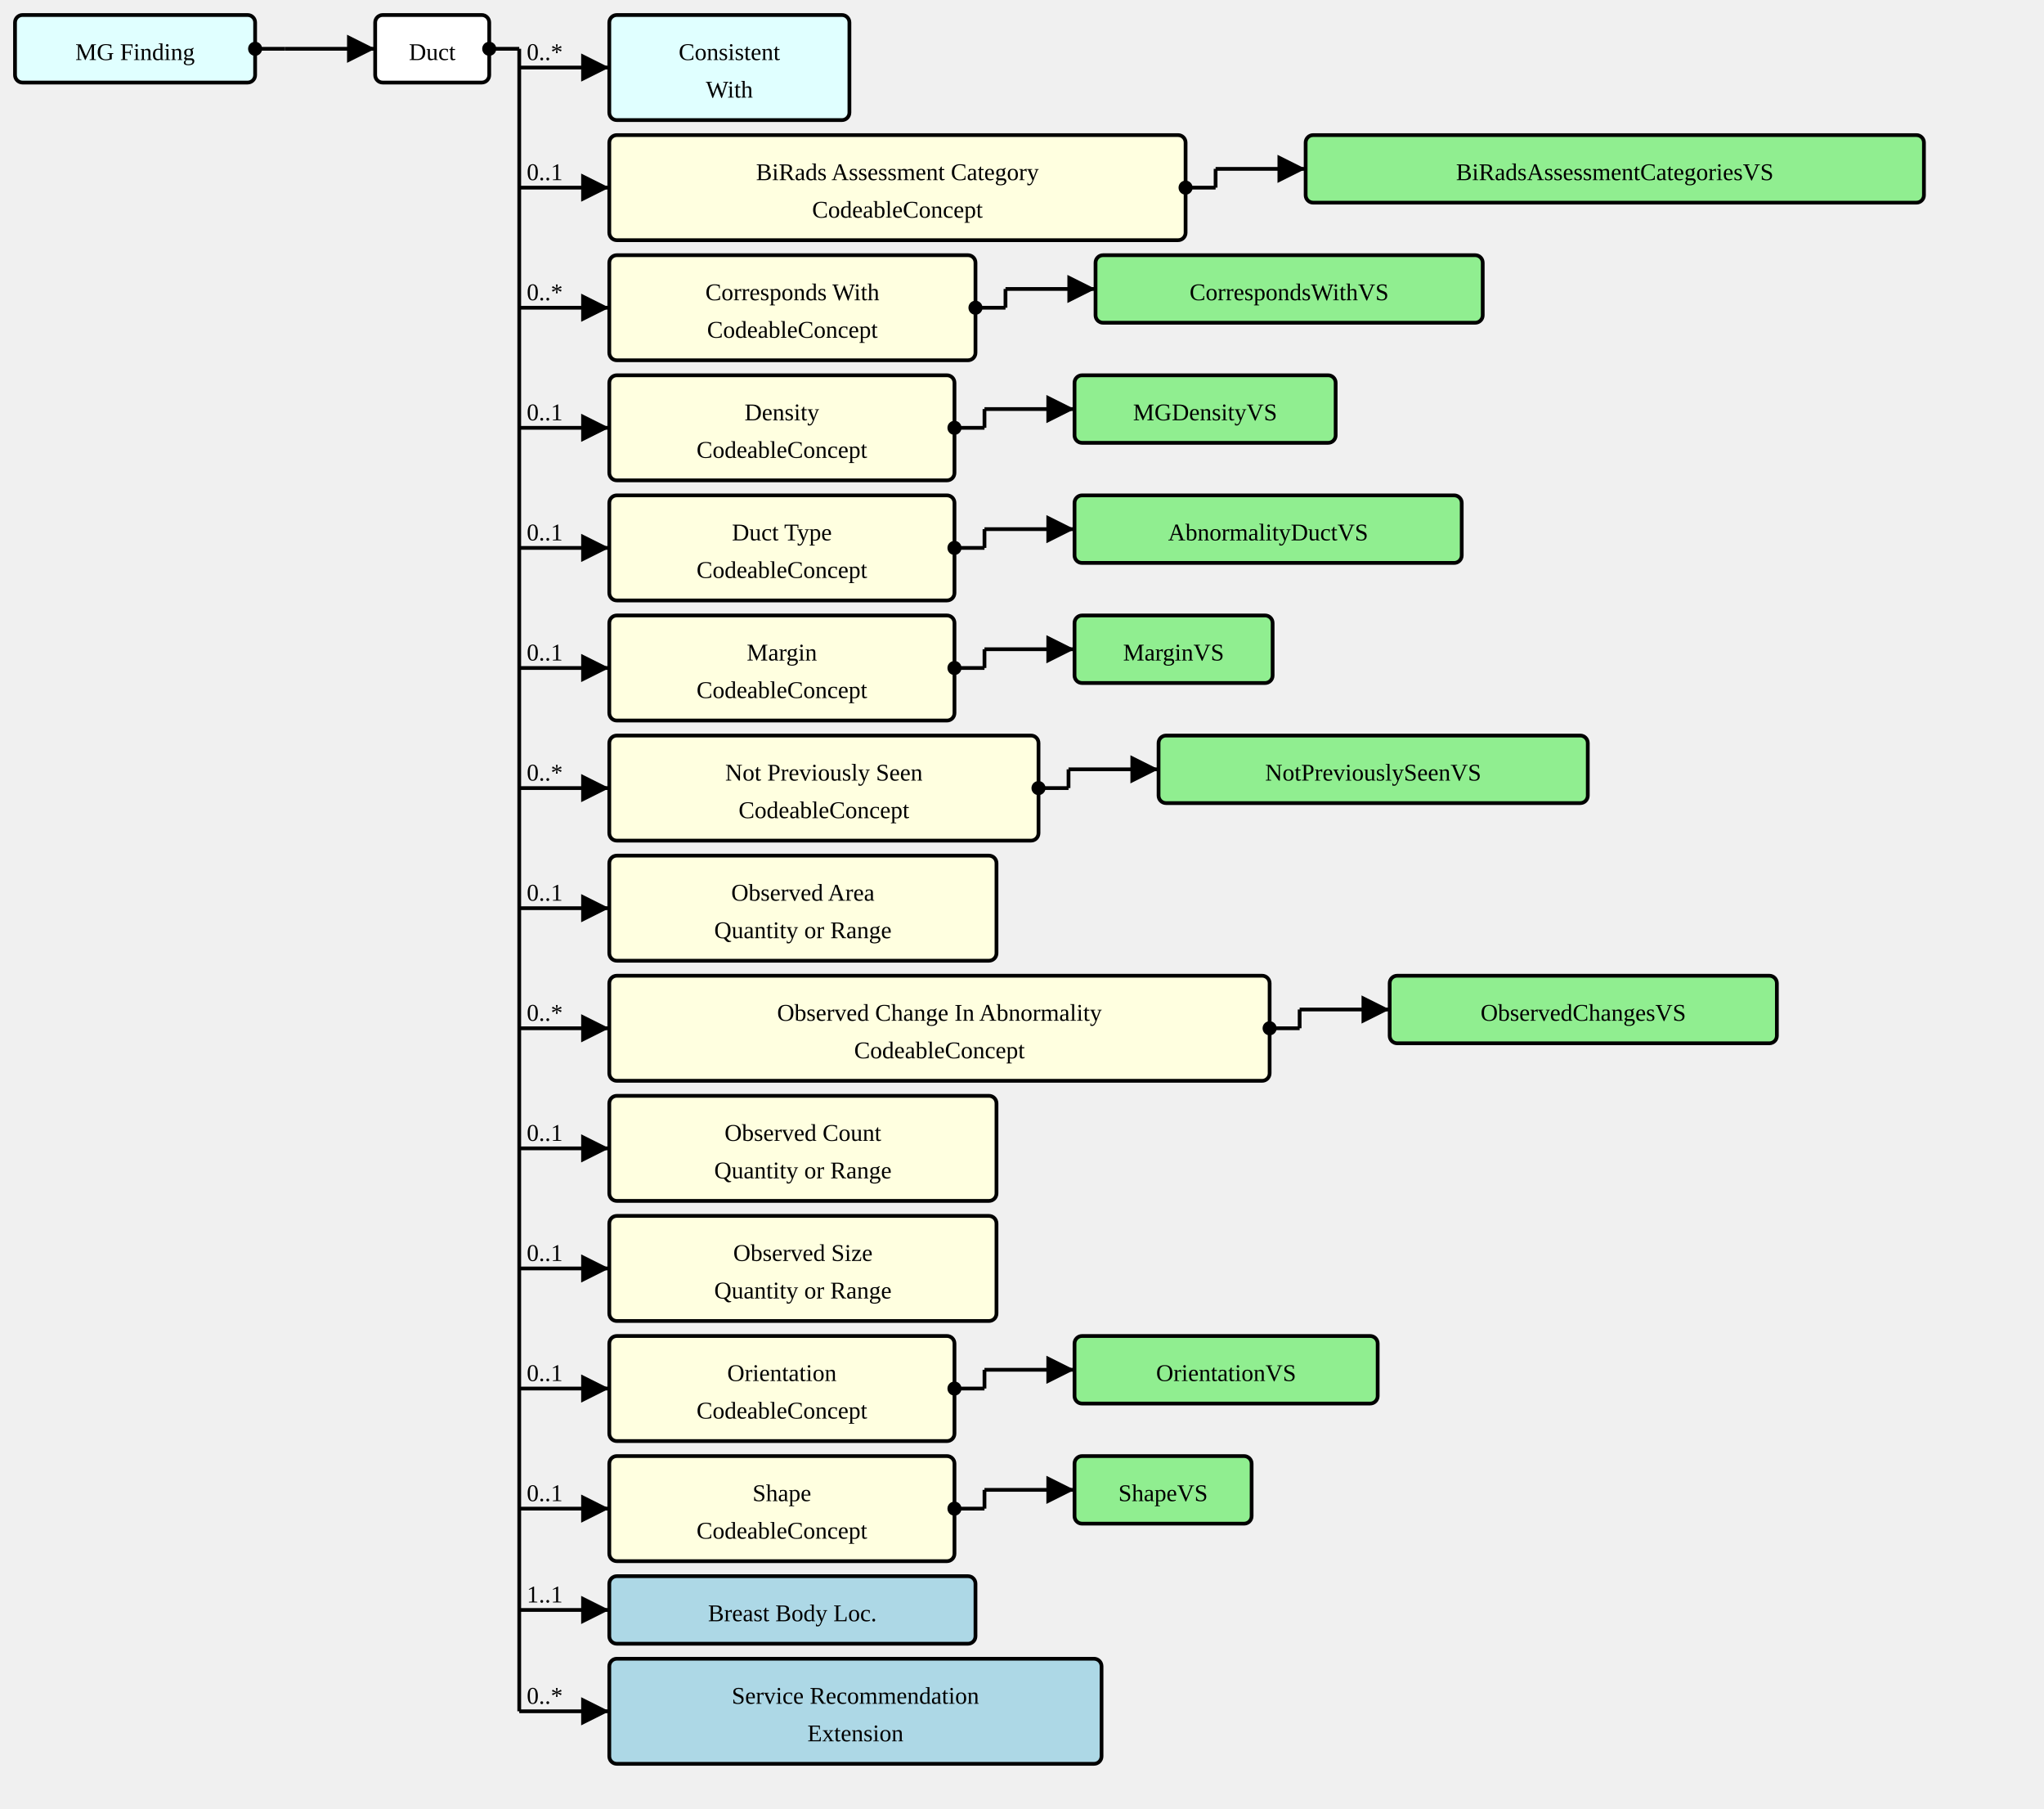
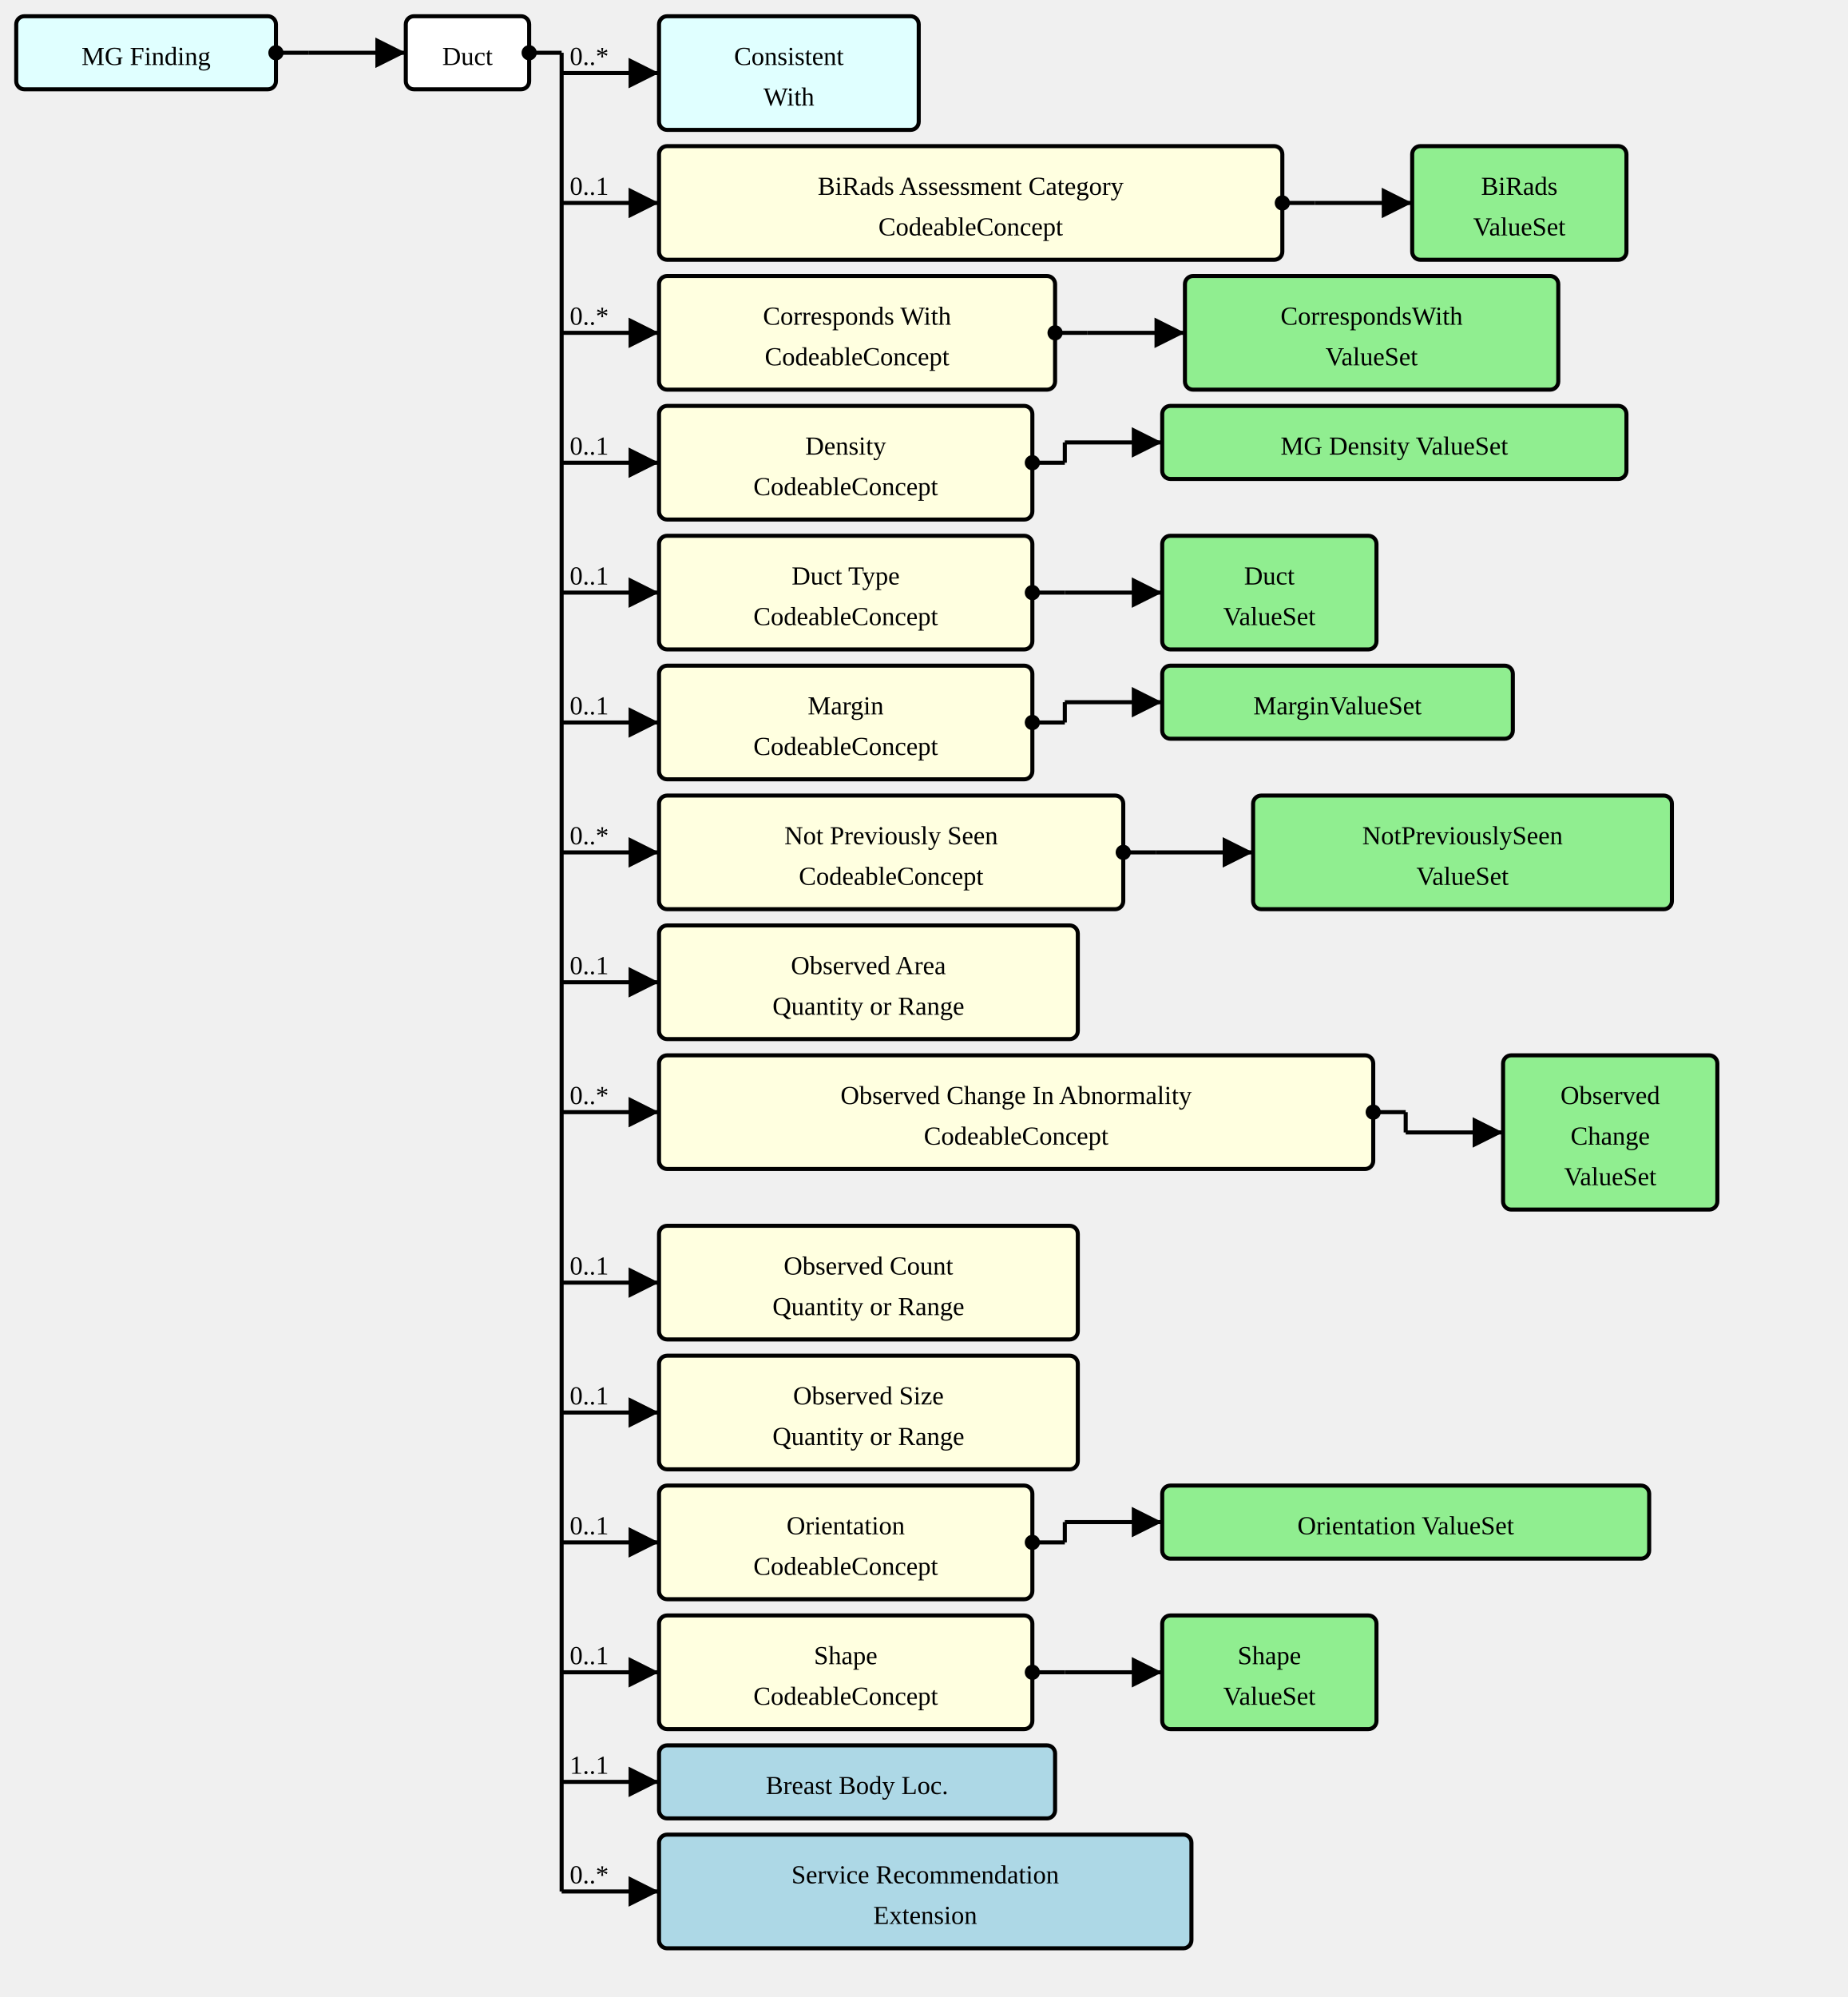
- <svg xmlns="http://www.w3.org/2000/svg" version="1.1" width="1021.5" height="903.75">
+ <svg xmlns="http://www.w3.org/2000/svg" version="1.1" width="853.5" height="922.5">
  <defs>
    <marker id="arrowStart" markerWidth="3.75" markerHeight="3.75" markerUnits="px" refX="1.875" refY="1.875">
      <circle fill="Black" stroke-width="0" cx="1.875" cy="1.875" r="1.875" />
    </marker>
    <marker id="arrowEnd" markerWidth="7.5" markerHeight="7.5" markerUnits="px" refX="7.5" refY="3.75">
      <polygon fill="Black" stroke-width="0" points="0 0 7.5 3.75 0 7.5" />
    </marker>
  </defs>
  <g>
    <g transform="translate(7.5 7.5)">
      <rect fill="LightCyan" stroke="Black" stroke-width="1.875" x="0" y="0" width="120" height="33.75" rx="3.75" ry="3.75" />
      <a href="./StructureDefinition-MGFinding.html" target="_top">
        <text x="60" y="22.5" text-anchor="middle">MG Finding</text>
      </a>
    </g>
    <line stroke="Black" stroke-width="1.875" marker-end="url(#arrowEnd)" x1="142.5" y1="24.375" x2="187.5" y2="24.375" />
    <text x="146.25" y="20.625" text-anchor="left" />
    <line stroke="Black" stroke-width="1.875" marker-start="url(#arrowStart)" x1="127.5" y1="24.375" x2="142.5" y2="24.375" />
    <line stroke="Black" stroke-width="1.875" x1="142.5" y1="24.375" x2="142.5" y2="24.375" />
  </g>
  <g>
    <g transform="translate(187.5 7.5)">
      <rect fill="White" stroke="Black" stroke-width="1.875" x="0" y="0" width="57" height="33.75" rx="3.75" ry="3.75" />
      <text x="28.5" y="22.5" text-anchor="middle">Duct</text>
    </g>
    <line stroke="Black" stroke-width="1.875" marker-end="url(#arrowEnd)" x1="259.5" y1="33.75" x2="304.5" y2="33.75" />
    <text x="263.25" y="30" text-anchor="left">0..*</text>
    <line stroke="Black" stroke-width="1.875" marker-end="url(#arrowEnd)" x1="259.5" y1="93.75" x2="304.5" y2="93.75" />
    <text x="263.25" y="90" text-anchor="left">0..1</text>
    <line stroke="Black" stroke-width="1.875" marker-end="url(#arrowEnd)" x1="259.5" y1="153.75" x2="304.5" y2="153.75" />
    <text x="263.25" y="150" text-anchor="left">0..*</text>
    <line stroke="Black" stroke-width="1.875" marker-end="url(#arrowEnd)" x1="259.5" y1="213.75" x2="304.5" y2="213.75" />
    <text x="263.25" y="210" text-anchor="left">0..1</text>
    <line stroke="Black" stroke-width="1.875" marker-end="url(#arrowEnd)" x1="259.5" y1="273.75" x2="304.5" y2="273.75" />
    <text x="263.25" y="270" text-anchor="left">0..1</text>
    <line stroke="Black" stroke-width="1.875" marker-end="url(#arrowEnd)" x1="259.5" y1="333.75" x2="304.5" y2="333.75" />
    <text x="263.25" y="330" text-anchor="left">0..1</text>
    <line stroke="Black" stroke-width="1.875" marker-end="url(#arrowEnd)" x1="259.5" y1="393.75" x2="304.5" y2="393.75" />
    <text x="263.25" y="390" text-anchor="left">0..*</text>
    <line stroke="Black" stroke-width="1.875" marker-end="url(#arrowEnd)" x1="259.5" y1="453.75" x2="304.5" y2="453.75" />
    <text x="263.25" y="450" text-anchor="left">0..1</text>
    <line stroke="Black" stroke-width="1.875" marker-end="url(#arrowEnd)" x1="259.5" y1="513.75" x2="304.5" y2="513.75" />
    <text x="263.25" y="510" text-anchor="left">0..*</text>
-     <line stroke="Black" stroke-width="1.875" marker-end="url(#arrowEnd)" x1="259.5" y1="573.75" x2="304.5" y2="573.75" />
-     <text x="263.25" y="570" text-anchor="left">0..1</text>
-     <line stroke="Black" stroke-width="1.875" marker-end="url(#arrowEnd)" x1="259.5" y1="633.75" x2="304.5" y2="633.75" />
-     <text x="263.25" y="630" text-anchor="left">0..1</text>
-     <line stroke="Black" stroke-width="1.875" marker-end="url(#arrowEnd)" x1="259.5" y1="693.75" x2="304.5" y2="693.75" />
-     <text x="263.25" y="690" text-anchor="left">0..1</text>
-     <line stroke="Black" stroke-width="1.875" marker-end="url(#arrowEnd)" x1="259.5" y1="753.75" x2="304.5" y2="753.75" />
-     <text x="263.25" y="750" text-anchor="left">0..1</text>
-     <line stroke="Black" stroke-width="1.875" marker-end="url(#arrowEnd)" x1="259.5" y1="804.375" x2="304.5" y2="804.375" />
-     <text x="263.25" y="800.625" text-anchor="left">1..1</text>
-     <line stroke="Black" stroke-width="1.875" marker-end="url(#arrowEnd)" x1="259.5" y1="855" x2="304.5" y2="855" />
-     <text x="263.25" y="851.25" text-anchor="left">0..*</text>
+     <line stroke="Black" stroke-width="1.875" marker-end="url(#arrowEnd)" x1="259.5" y1="592.5" x2="304.5" y2="592.5" />
+     <text x="263.25" y="588.75" text-anchor="left">0..1</text>
+     <line stroke="Black" stroke-width="1.875" marker-end="url(#arrowEnd)" x1="259.5" y1="652.5" x2="304.5" y2="652.5" />
+     <text x="263.25" y="648.75" text-anchor="left">0..1</text>
+     <line stroke="Black" stroke-width="1.875" marker-end="url(#arrowEnd)" x1="259.5" y1="712.5" x2="304.5" y2="712.5" />
+     <text x="263.25" y="708.75" text-anchor="left">0..1</text>
+     <line stroke="Black" stroke-width="1.875" marker-end="url(#arrowEnd)" x1="259.5" y1="772.5" x2="304.5" y2="772.5" />
+     <text x="263.25" y="768.75" text-anchor="left">0..1</text>
+     <line stroke="Black" stroke-width="1.875" marker-end="url(#arrowEnd)" x1="259.5" y1="823.125" x2="304.5" y2="823.125" />
+     <text x="263.25" y="819.375" text-anchor="left">1..1</text>
+     <line stroke="Black" stroke-width="1.875" marker-end="url(#arrowEnd)" x1="259.5" y1="873.75" x2="304.5" y2="873.75" />
+     <text x="263.25" y="870" text-anchor="left">0..*</text>
    <line stroke="Black" stroke-width="1.875" marker-start="url(#arrowStart)" x1="244.5" y1="24.375" x2="259.5" y2="24.375" />
-     <line stroke="Black" stroke-width="1.875" x1="259.5" y1="24.375" x2="259.5" y2="855" />
+     <line stroke="Black" stroke-width="1.875" x1="259.5" y1="24.375" x2="259.5" y2="873.75" />
  </g>
  <g>
    <g transform="translate(304.5 7.5)">
      <rect fill="LightCyan" stroke="Black" stroke-width="1.875" x="0" y="0" width="120" height="52.5" rx="3.75" ry="3.75" />
      <a href="./StructureDefinition-ConsistentWith.html" target="_top">
        <text x="60" y="22.5" text-anchor="middle">Consistent</text>
      </a>
      <a href="./StructureDefinition-ConsistentWith.html" target="_top">
        <text x="60" y="41.25" text-anchor="middle">With</text>
      </a>
    </g>
  </g>
  <g>
    <g transform="translate(304.5 67.5)">
      <a href="StructureDefinition-AbnormalityDuct-definitions.html#Observation.component:biRadsAssessmentCategory" target="_top">
        <rect fill="LightYellow" stroke="Black" stroke-width="1.875" x="0" y="0" width="288" height="52.5" rx="3.75" ry="3.75" />
      </a>
      <a href="StructureDefinition-AbnormalityDuct-definitions.html#Observation.component:biRadsAssessmentCategory" target="_top">
        <text x="144" y="22.5" text-anchor="middle">BiRads Assessment Category</text>
      </a>
      <a href="StructureDefinition-AbnormalityDuct-definitions.html#Observation.component:biRadsAssessmentCategory" target="_top">
        <text x="144" y="41.25" text-anchor="middle">CodeableConcept</text>
      </a>
    </g>
-     <line stroke="Black" stroke-width="1.875" marker-end="url(#arrowEnd)" x1="607.5" y1="84.375" x2="652.5" y2="84.375" />
+     <line stroke="Black" stroke-width="1.875" marker-end="url(#arrowEnd)" x1="607.5" y1="93.75" x2="652.5" y2="93.75" />
    <line stroke="Black" stroke-width="1.875" marker-start="url(#arrowStart)" x1="592.5" y1="93.75" x2="607.5" y2="93.75" />
-     <line stroke="Black" stroke-width="1.875" x1="607.5" y1="84.375" x2="607.5" y2="93.75" />
+     <line stroke="Black" stroke-width="1.875" x1="607.5" y1="93.75" x2="607.5" y2="93.75" />
  </g>
  <g>
    <g transform="translate(652.5 67.5)">
+       <rect fill="LightGreen" stroke="Black" stroke-width="1.875" x="0" y="0" width="99" height="52.5" rx="3.75" ry="3.75" />
      <a href="./ValueSet-BiRadsAssessmentCategoriesVS.html" target="_top">
-         <rect fill="LightGreen" stroke="Black" stroke-width="1.875" x="0" y="0" width="309" height="33.75" rx="3.75" ry="3.75" />
+         <text x="49.5" y="22.5" text-anchor="middle">BiRads</text>
      </a>
      <a href="./ValueSet-BiRadsAssessmentCategoriesVS.html" target="_top">
-         <text x="154.5" y="22.5" text-anchor="middle">BiRadsAssessmentCategoriesVS</text>
+         <text x="49.5" y="41.25" text-anchor="middle">ValueSet</text>
      </a>
    </g>
  </g>
  <g>
    <g transform="translate(304.5 127.5)">
      <a href="StructureDefinition-AbnormalityDuct-definitions.html#Observation.component:correspondsWith" target="_top">
        <rect fill="LightYellow" stroke="Black" stroke-width="1.875" x="0" y="0" width="183" height="52.5" rx="3.75" ry="3.75" />
      </a>
      <a href="StructureDefinition-AbnormalityDuct-definitions.html#Observation.component:correspondsWith" target="_top">
        <text x="91.5" y="22.5" text-anchor="middle">Corresponds With</text>
      </a>
      <a href="StructureDefinition-AbnormalityDuct-definitions.html#Observation.component:correspondsWith" target="_top">
        <text x="91.5" y="41.25" text-anchor="middle">CodeableConcept</text>
      </a>
    </g>
-     <line stroke="Black" stroke-width="1.875" marker-end="url(#arrowEnd)" x1="502.5" y1="144.375" x2="547.5" y2="144.375" />
+     <line stroke="Black" stroke-width="1.875" marker-end="url(#arrowEnd)" x1="502.5" y1="153.75" x2="547.5" y2="153.75" />
    <line stroke="Black" stroke-width="1.875" marker-start="url(#arrowStart)" x1="487.5" y1="153.75" x2="502.5" y2="153.75" />
-     <line stroke="Black" stroke-width="1.875" x1="502.5" y1="144.375" x2="502.5" y2="153.75" />
+     <line stroke="Black" stroke-width="1.875" x1="502.5" y1="153.75" x2="502.5" y2="153.75" />
  </g>
  <g>
    <g transform="translate(547.5 127.5)">
+       <rect fill="LightGreen" stroke="Black" stroke-width="1.875" x="0" y="0" width="172.5" height="52.5" rx="3.75" ry="3.75" />
      <a href="./ValueSet-CorrespondsWithVS.html" target="_top">
-         <rect fill="LightGreen" stroke="Black" stroke-width="1.875" x="0" y="0" width="193.5" height="33.75" rx="3.75" ry="3.75" />
+         <text x="86.25" y="22.5" text-anchor="middle">CorrespondsWith</text>
      </a>
      <a href="./ValueSet-CorrespondsWithVS.html" target="_top">
-         <text x="96.75" y="22.5" text-anchor="middle">CorrespondsWithVS</text>
+         <text x="86.25" y="41.25" text-anchor="middle">ValueSet</text>
      </a>
    </g>
  </g>
  <g>
    <g transform="translate(304.5 187.5)">
      <a href="StructureDefinition-AbnormalityDuct-definitions.html#Observation.component:mgDensity" target="_top">
        <rect fill="LightYellow" stroke="Black" stroke-width="1.875" x="0" y="0" width="172.5" height="52.5" rx="3.75" ry="3.75" />
      </a>
      <a href="StructureDefinition-AbnormalityDuct-definitions.html#Observation.component:mgDensity" target="_top">
        <text x="86.25" y="22.5" text-anchor="middle">Density</text>
      </a>
      <a href="StructureDefinition-AbnormalityDuct-definitions.html#Observation.component:mgDensity" target="_top">
        <text x="86.25" y="41.25" text-anchor="middle">CodeableConcept</text>
      </a>
    </g>
    <line stroke="Black" stroke-width="1.875" marker-end="url(#arrowEnd)" x1="492" y1="204.375" x2="537" y2="204.375" />
    <line stroke="Black" stroke-width="1.875" marker-start="url(#arrowStart)" x1="477" y1="213.75" x2="492" y2="213.75" />
    <line stroke="Black" stroke-width="1.875" x1="492" y1="204.375" x2="492" y2="213.75" />
  </g>
  <g>
    <g transform="translate(537 187.5)">
+       <rect fill="LightGreen" stroke="Black" stroke-width="1.875" x="0" y="0" width="214.5" height="33.75" rx="3.75" ry="3.75" />
      <a href="./ValueSet-MGDensityVS.html" target="_top">
-         <rect fill="LightGreen" stroke="Black" stroke-width="1.875" x="0" y="0" width="130.5" height="33.75" rx="3.75" ry="3.75" />
-       </a>
-       <a href="./ValueSet-MGDensityVS.html" target="_top">
-         <text x="65.25" y="22.5" text-anchor="middle">MGDensityVS</text>
+         <text x="107.25" y="22.5" text-anchor="middle">MG Density ValueSet</text>
      </a>
    </g>
  </g>
  <g>
    <g transform="translate(304.5 247.5)">
      <a href="StructureDefinition-AbnormalityDuct-definitions.html#Observation.component:ductType" target="_top">
        <rect fill="LightYellow" stroke="Black" stroke-width="1.875" x="0" y="0" width="172.5" height="52.5" rx="3.75" ry="3.75" />
      </a>
      <a href="StructureDefinition-AbnormalityDuct-definitions.html#Observation.component:ductType" target="_top">
        <text x="86.25" y="22.5" text-anchor="middle">Duct Type</text>
      </a>
      <a href="StructureDefinition-AbnormalityDuct-definitions.html#Observation.component:ductType" target="_top">
        <text x="86.25" y="41.25" text-anchor="middle">CodeableConcept</text>
      </a>
    </g>
-     <line stroke="Black" stroke-width="1.875" marker-end="url(#arrowEnd)" x1="492" y1="264.375" x2="537" y2="264.375" />
+     <line stroke="Black" stroke-width="1.875" marker-end="url(#arrowEnd)" x1="492" y1="273.75" x2="537" y2="273.75" />
    <line stroke="Black" stroke-width="1.875" marker-start="url(#arrowStart)" x1="477" y1="273.75" x2="492" y2="273.75" />
-     <line stroke="Black" stroke-width="1.875" x1="492" y1="264.375" x2="492" y2="273.75" />
+     <line stroke="Black" stroke-width="1.875" x1="492" y1="273.75" x2="492" y2="273.75" />
  </g>
  <g>
    <g transform="translate(537 247.5)">
-       <a href="./ValueSet-AbnormalityDuctVS.html" target="_top">
-         <rect fill="LightGreen" stroke="Black" stroke-width="1.875" x="0" y="0" width="193.5" height="33.75" rx="3.75" ry="3.75" />
-       </a>
-       <a href="./ValueSet-AbnormalityDuctVS.html" target="_top">
-         <text x="96.75" y="22.5" text-anchor="middle">AbnormalityDuctVS</text>
+       <rect fill="LightGreen" stroke="Black" stroke-width="1.875" x="0" y="0" width="99" height="52.5" rx="3.75" ry="3.75" />
+       <a href="./ValueSet-AbnormalityDuctTypeVS.html" target="_top">
+         <text x="49.5" y="22.5" text-anchor="middle">Duct</text>
+       </a>
+       <a href="./ValueSet-AbnormalityDuctTypeVS.html" target="_top">
+         <text x="49.5" y="41.25" text-anchor="middle">ValueSet</text>
      </a>
    </g>
  </g>
  <g>
    <g transform="translate(304.5 307.5)">
      <a href="StructureDefinition-AbnormalityDuct-definitions.html#Observation.component:margin" target="_top">
        <rect fill="LightYellow" stroke="Black" stroke-width="1.875" x="0" y="0" width="172.5" height="52.5" rx="3.75" ry="3.75" />
      </a>
      <a href="StructureDefinition-AbnormalityDuct-definitions.html#Observation.component:margin" target="_top">
        <text x="86.25" y="22.5" text-anchor="middle">Margin</text>
      </a>
      <a href="StructureDefinition-AbnormalityDuct-definitions.html#Observation.component:margin" target="_top">
        <text x="86.25" y="41.25" text-anchor="middle">CodeableConcept</text>
      </a>
    </g>
    <line stroke="Black" stroke-width="1.875" marker-end="url(#arrowEnd)" x1="492" y1="324.375" x2="537" y2="324.375" />
    <line stroke="Black" stroke-width="1.875" marker-start="url(#arrowStart)" x1="477" y1="333.75" x2="492" y2="333.75" />
    <line stroke="Black" stroke-width="1.875" x1="492" y1="324.375" x2="492" y2="333.75" />
  </g>
  <g>
    <g transform="translate(537 307.5)">
+       <rect fill="LightGreen" stroke="Black" stroke-width="1.875" x="0" y="0" width="162" height="33.75" rx="3.75" ry="3.75" />
      <a href="./ValueSet-MarginVS.html" target="_top">
-         <rect fill="LightGreen" stroke="Black" stroke-width="1.875" x="0" y="0" width="99" height="33.75" rx="3.75" ry="3.75" />
-       </a>
-       <a href="./ValueSet-MarginVS.html" target="_top">
-         <text x="49.5" y="22.5" text-anchor="middle">MarginVS</text>
+         <text x="81" y="22.5" text-anchor="middle">MarginValueSet</text>
      </a>
    </g>
  </g>
  <g>
    <g transform="translate(304.5 367.5)">
      <a href="StructureDefinition-AbnormalityDuct-definitions.html#Observation.component:notPreviouslySeen" target="_top">
        <rect fill="LightYellow" stroke="Black" stroke-width="1.875" x="0" y="0" width="214.5" height="52.5" rx="3.75" ry="3.75" />
      </a>
      <a href="StructureDefinition-AbnormalityDuct-definitions.html#Observation.component:notPreviouslySeen" target="_top">
        <text x="107.25" y="22.5" text-anchor="middle">Not Previously Seen</text>
      </a>
      <a href="StructureDefinition-AbnormalityDuct-definitions.html#Observation.component:notPreviouslySeen" target="_top">
        <text x="107.25" y="41.25" text-anchor="middle">CodeableConcept</text>
      </a>
    </g>
-     <line stroke="Black" stroke-width="1.875" marker-end="url(#arrowEnd)" x1="534" y1="384.375" x2="579" y2="384.375" />
+     <line stroke="Black" stroke-width="1.875" marker-end="url(#arrowEnd)" x1="534" y1="393.75" x2="579" y2="393.75" />
    <line stroke="Black" stroke-width="1.875" marker-start="url(#arrowStart)" x1="519" y1="393.75" x2="534" y2="393.75" />
-     <line stroke="Black" stroke-width="1.875" x1="534" y1="384.375" x2="534" y2="393.75" />
+     <line stroke="Black" stroke-width="1.875" x1="534" y1="393.75" x2="534" y2="393.75" />
  </g>
  <g>
    <g transform="translate(579 367.5)">
+       <rect fill="LightGreen" stroke="Black" stroke-width="1.875" x="0" y="0" width="193.5" height="52.5" rx="3.75" ry="3.75" />
      <a href="./ValueSet-NotPreviouslySeenVS.html" target="_top">
-         <rect fill="LightGreen" stroke="Black" stroke-width="1.875" x="0" y="0" width="214.5" height="33.75" rx="3.75" ry="3.75" />
+         <text x="96.75" y="22.5" text-anchor="middle">NotPreviouslySeen</text>
      </a>
      <a href="./ValueSet-NotPreviouslySeenVS.html" target="_top">
-         <text x="107.25" y="22.5" text-anchor="middle">NotPreviouslySeenVS</text>
+         <text x="96.75" y="41.25" text-anchor="middle">ValueSet</text>
      </a>
    </g>
  </g>
  <g>
    <g transform="translate(304.5 427.5)">
      <a href="StructureDefinition-AbnormalityDuct-definitions.html#Observation.component:observedArea" target="_top">
        <rect fill="LightYellow" stroke="Black" stroke-width="1.875" x="0" y="0" width="193.5" height="52.5" rx="3.75" ry="3.75" />
      </a>
      <a href="StructureDefinition-AbnormalityDuct-definitions.html#Observation.component:observedArea" target="_top">
        <text x="96.75" y="22.5" text-anchor="middle">Observed Area</text>
      </a>
      <a href="StructureDefinition-AbnormalityDuct-definitions.html#Observation.component:observedArea" target="_top">
        <text x="96.75" y="41.25" text-anchor="middle">Quantity or Range</text>
      </a>
    </g>
  </g>
  <g>
    <g transform="translate(304.5 487.5)">
      <a href="StructureDefinition-AbnormalityDuct-definitions.html#Observation.component:observedChanges" target="_top">
        <rect fill="LightYellow" stroke="Black" stroke-width="1.875" x="0" y="0" width="330" height="52.5" rx="3.75" ry="3.75" />
      </a>
      <a href="StructureDefinition-AbnormalityDuct-definitions.html#Observation.component:observedChanges" target="_top">
        <text x="165" y="22.5" text-anchor="middle">Observed Change In Abnormality</text>
      </a>
      <a href="StructureDefinition-AbnormalityDuct-definitions.html#Observation.component:observedChanges" target="_top">
        <text x="165" y="41.25" text-anchor="middle">CodeableConcept</text>
      </a>
    </g>
-     <line stroke="Black" stroke-width="1.875" marker-end="url(#arrowEnd)" x1="649.5" y1="504.375" x2="694.5" y2="504.375" />
+     <line stroke="Black" stroke-width="1.875" marker-end="url(#arrowEnd)" x1="649.5" y1="523.125" x2="694.5" y2="523.125" />
    <line stroke="Black" stroke-width="1.875" marker-start="url(#arrowStart)" x1="634.5" y1="513.75" x2="649.5" y2="513.75" />
-     <line stroke="Black" stroke-width="1.875" x1="649.5" y1="504.375" x2="649.5" y2="513.75" />
+     <line stroke="Black" stroke-width="1.875" x1="649.5" y1="513.75" x2="649.5" y2="523.125" />
  </g>
  <g>
    <g transform="translate(694.5 487.5)">
+       <rect fill="LightGreen" stroke="Black" stroke-width="1.875" x="0" y="0" width="99" height="71.25" rx="3.75" ry="3.75" />
      <a href="./ValueSet-ObservedChangesVS.html" target="_top">
-         <rect fill="LightGreen" stroke="Black" stroke-width="1.875" x="0" y="0" width="193.5" height="33.75" rx="3.75" ry="3.75" />
+         <text x="49.5" y="22.5" text-anchor="middle">Observed</text>
      </a>
      <a href="./ValueSet-ObservedChangesVS.html" target="_top">
-         <text x="96.75" y="22.5" text-anchor="middle">ObservedChangesVS</text>
-       </a>
-     </g>
-   </g>
-   <g>
-     <g transform="translate(304.5 547.5)">
+         <text x="49.5" y="41.25" text-anchor="middle">Change</text>
+       </a>
+       <a href="./ValueSet-ObservedChangesVS.html" target="_top">
+         <text x="49.5" y="60" text-anchor="middle">ValueSet</text>
+       </a>
+     </g>
+   </g>
+   <g>
+     <g transform="translate(304.5 566.25)">
      <a href="StructureDefinition-AbnormalityDuct-definitions.html#Observation.component:observedCount" target="_top">
        <rect fill="LightYellow" stroke="Black" stroke-width="1.875" x="0" y="0" width="193.5" height="52.5" rx="3.75" ry="3.75" />
      </a>
      <a href="StructureDefinition-AbnormalityDuct-definitions.html#Observation.component:observedCount" target="_top">
        <text x="96.75" y="22.5" text-anchor="middle">Observed Count</text>
      </a>
      <a href="StructureDefinition-AbnormalityDuct-definitions.html#Observation.component:observedCount" target="_top">
        <text x="96.75" y="41.25" text-anchor="middle">Quantity or Range</text>
      </a>
    </g>
  </g>
  <g>
-     <g transform="translate(304.5 607.5)">
+     <g transform="translate(304.5 626.25)">
      <a href="StructureDefinition-AbnormalityDuct-definitions.html#Observation.component:observedSize" target="_top">
        <rect fill="LightYellow" stroke="Black" stroke-width="1.875" x="0" y="0" width="193.5" height="52.5" rx="3.75" ry="3.75" />
      </a>
      <a href="StructureDefinition-AbnormalityDuct-definitions.html#Observation.component:observedSize" target="_top">
        <text x="96.75" y="22.5" text-anchor="middle">Observed Size</text>
      </a>
      <a href="StructureDefinition-AbnormalityDuct-definitions.html#Observation.component:observedSize" target="_top">
        <text x="96.75" y="41.25" text-anchor="middle">Quantity or Range</text>
      </a>
    </g>
  </g>
  <g>
-     <g transform="translate(304.5 667.5)">
+     <g transform="translate(304.5 686.25)">
      <a href="StructureDefinition-AbnormalityDuct-definitions.html#Observation.component:orientation" target="_top">
        <rect fill="LightYellow" stroke="Black" stroke-width="1.875" x="0" y="0" width="172.5" height="52.5" rx="3.75" ry="3.75" />
      </a>
      <a href="StructureDefinition-AbnormalityDuct-definitions.html#Observation.component:orientation" target="_top">
        <text x="86.25" y="22.5" text-anchor="middle">Orientation</text>
      </a>
      <a href="StructureDefinition-AbnormalityDuct-definitions.html#Observation.component:orientation" target="_top">
        <text x="86.25" y="41.25" text-anchor="middle">CodeableConcept</text>
      </a>
    </g>
-     <line stroke="Black" stroke-width="1.875" marker-end="url(#arrowEnd)" x1="492" y1="684.375" x2="537" y2="684.375" />
-     <line stroke="Black" stroke-width="1.875" marker-start="url(#arrowStart)" x1="477" y1="693.75" x2="492" y2="693.75" />
-     <line stroke="Black" stroke-width="1.875" x1="492" y1="684.375" x2="492" y2="693.75" />
-   </g>
-   <g>
-     <g transform="translate(537 667.5)">
+     <line stroke="Black" stroke-width="1.875" marker-end="url(#arrowEnd)" x1="492" y1="703.125" x2="537" y2="703.125" />
+     <line stroke="Black" stroke-width="1.875" marker-start="url(#arrowStart)" x1="477" y1="712.5" x2="492" y2="712.5" />
+     <line stroke="Black" stroke-width="1.875" x1="492" y1="703.125" x2="492" y2="712.5" />
+   </g>
+   <g>
+     <g transform="translate(537 686.25)">
+       <rect fill="LightGreen" stroke="Black" stroke-width="1.875" x="0" y="0" width="225" height="33.75" rx="3.75" ry="3.75" />
      <a href="./ValueSet-OrientationVS.html" target="_top">
-         <rect fill="LightGreen" stroke="Black" stroke-width="1.875" x="0" y="0" width="151.5" height="33.75" rx="3.75" ry="3.75" />
-       </a>
-       <a href="./ValueSet-OrientationVS.html" target="_top">
-         <text x="75.75" y="22.5" text-anchor="middle">OrientationVS</text>
-       </a>
-     </g>
-   </g>
-   <g>
-     <g transform="translate(304.5 727.5)">
+         <text x="112.5" y="22.5" text-anchor="middle">Orientation ValueSet</text>
+       </a>
+     </g>
+   </g>
+   <g>
+     <g transform="translate(304.5 746.25)">
      <a href="StructureDefinition-AbnormalityDuct-definitions.html#Observation.component:shape" target="_top">
        <rect fill="LightYellow" stroke="Black" stroke-width="1.875" x="0" y="0" width="172.5" height="52.5" rx="3.75" ry="3.75" />
      </a>
      <a href="StructureDefinition-AbnormalityDuct-definitions.html#Observation.component:shape" target="_top">
        <text x="86.25" y="22.5" text-anchor="middle">Shape</text>
      </a>
      <a href="StructureDefinition-AbnormalityDuct-definitions.html#Observation.component:shape" target="_top">
        <text x="86.25" y="41.25" text-anchor="middle">CodeableConcept</text>
      </a>
    </g>
-     <line stroke="Black" stroke-width="1.875" marker-end="url(#arrowEnd)" x1="492" y1="744.375" x2="537" y2="744.375" />
-     <line stroke="Black" stroke-width="1.875" marker-start="url(#arrowStart)" x1="477" y1="753.75" x2="492" y2="753.75" />
-     <line stroke="Black" stroke-width="1.875" x1="492" y1="744.375" x2="492" y2="753.75" />
-   </g>
-   <g>
-     <g transform="translate(537 727.5)">
+     <line stroke="Black" stroke-width="1.875" marker-end="url(#arrowEnd)" x1="492" y1="772.5" x2="537" y2="772.5" />
+     <line stroke="Black" stroke-width="1.875" marker-start="url(#arrowStart)" x1="477" y1="772.5" x2="492" y2="772.5" />
+     <line stroke="Black" stroke-width="1.875" x1="492" y1="772.5" x2="492" y2="772.5" />
+   </g>
+   <g>
+     <g transform="translate(537 746.25)">
+       <rect fill="LightGreen" stroke="Black" stroke-width="1.875" x="0" y="0" width="99" height="52.5" rx="3.75" ry="3.75" />
      <a href="./ValueSet-ShapeVS.html" target="_top">
-         <rect fill="LightGreen" stroke="Black" stroke-width="1.875" x="0" y="0" width="88.5" height="33.75" rx="3.75" ry="3.75" />
+         <text x="49.5" y="22.5" text-anchor="middle">Shape</text>
      </a>
      <a href="./ValueSet-ShapeVS.html" target="_top">
-         <text x="44.25" y="22.5" text-anchor="middle">ShapeVS</text>
-       </a>
-     </g>
-   </g>
-   <g>
-     <g transform="translate(304.5 787.5)">
+         <text x="49.5" y="41.25" text-anchor="middle">ValueSet</text>
+       </a>
+     </g>
+   </g>
+   <g>
+     <g transform="translate(304.5 806.25)">
      <rect fill="LightBlue" stroke="Black" stroke-width="1.875" x="0" y="0" width="183" height="33.75" rx="3.75" ry="3.75" />
      <a href="./StructureDefinition-BreastBodyLocationExtension.html" target="_top">
        <text x="91.5" y="22.5" text-anchor="middle">Breast Body Loc.</text>
      </a>
    </g>
  </g>
  <g>
-     <g transform="translate(304.5 828.75)">
+     <g transform="translate(304.5 847.5)">
      <rect fill="LightBlue" stroke="Black" stroke-width="1.875" x="0" y="0" width="246" height="52.5" rx="3.75" ry="3.75" />
      <a href="./StructureDefinition-ServiceRecommendationExtension.html" target="_top">
        <text x="123" y="22.5" text-anchor="middle">Service Recommendation</text>
      </a>
      <a href="./StructureDefinition-ServiceRecommendationExtension.html" target="_top">
        <text x="123" y="41.25" text-anchor="middle">Extension</text>
      </a>
    </g>
  </g>
</svg>
